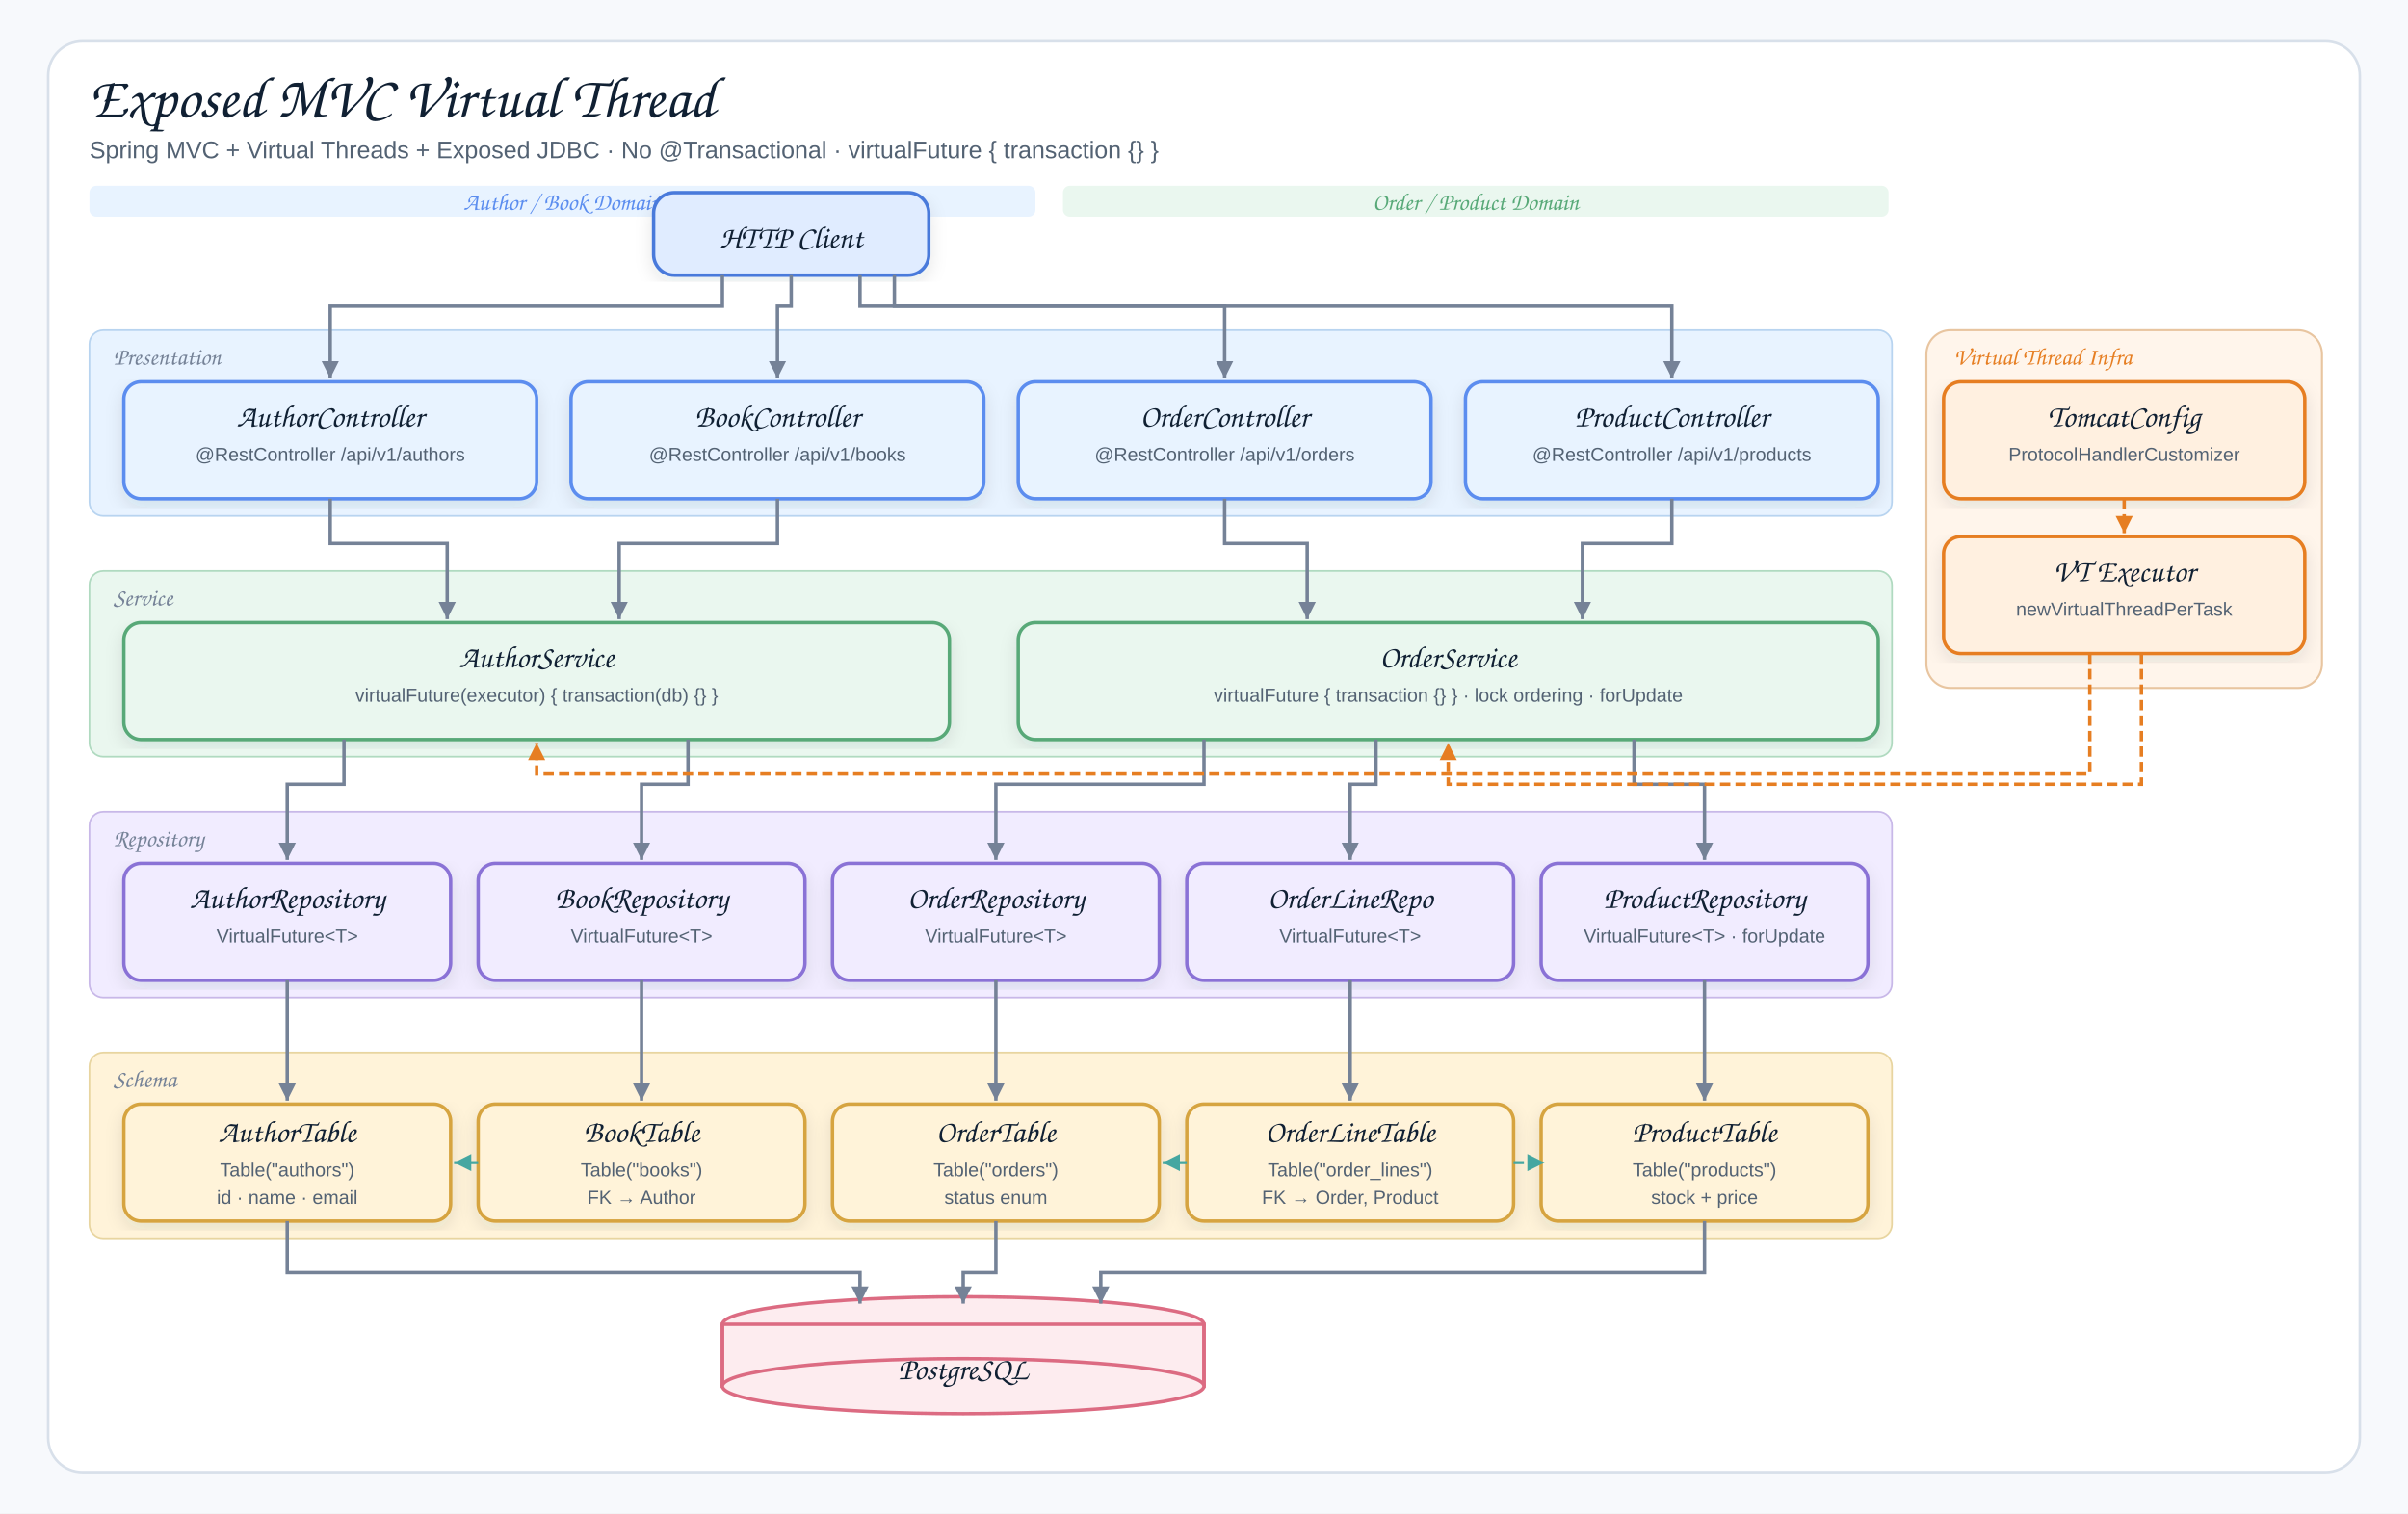
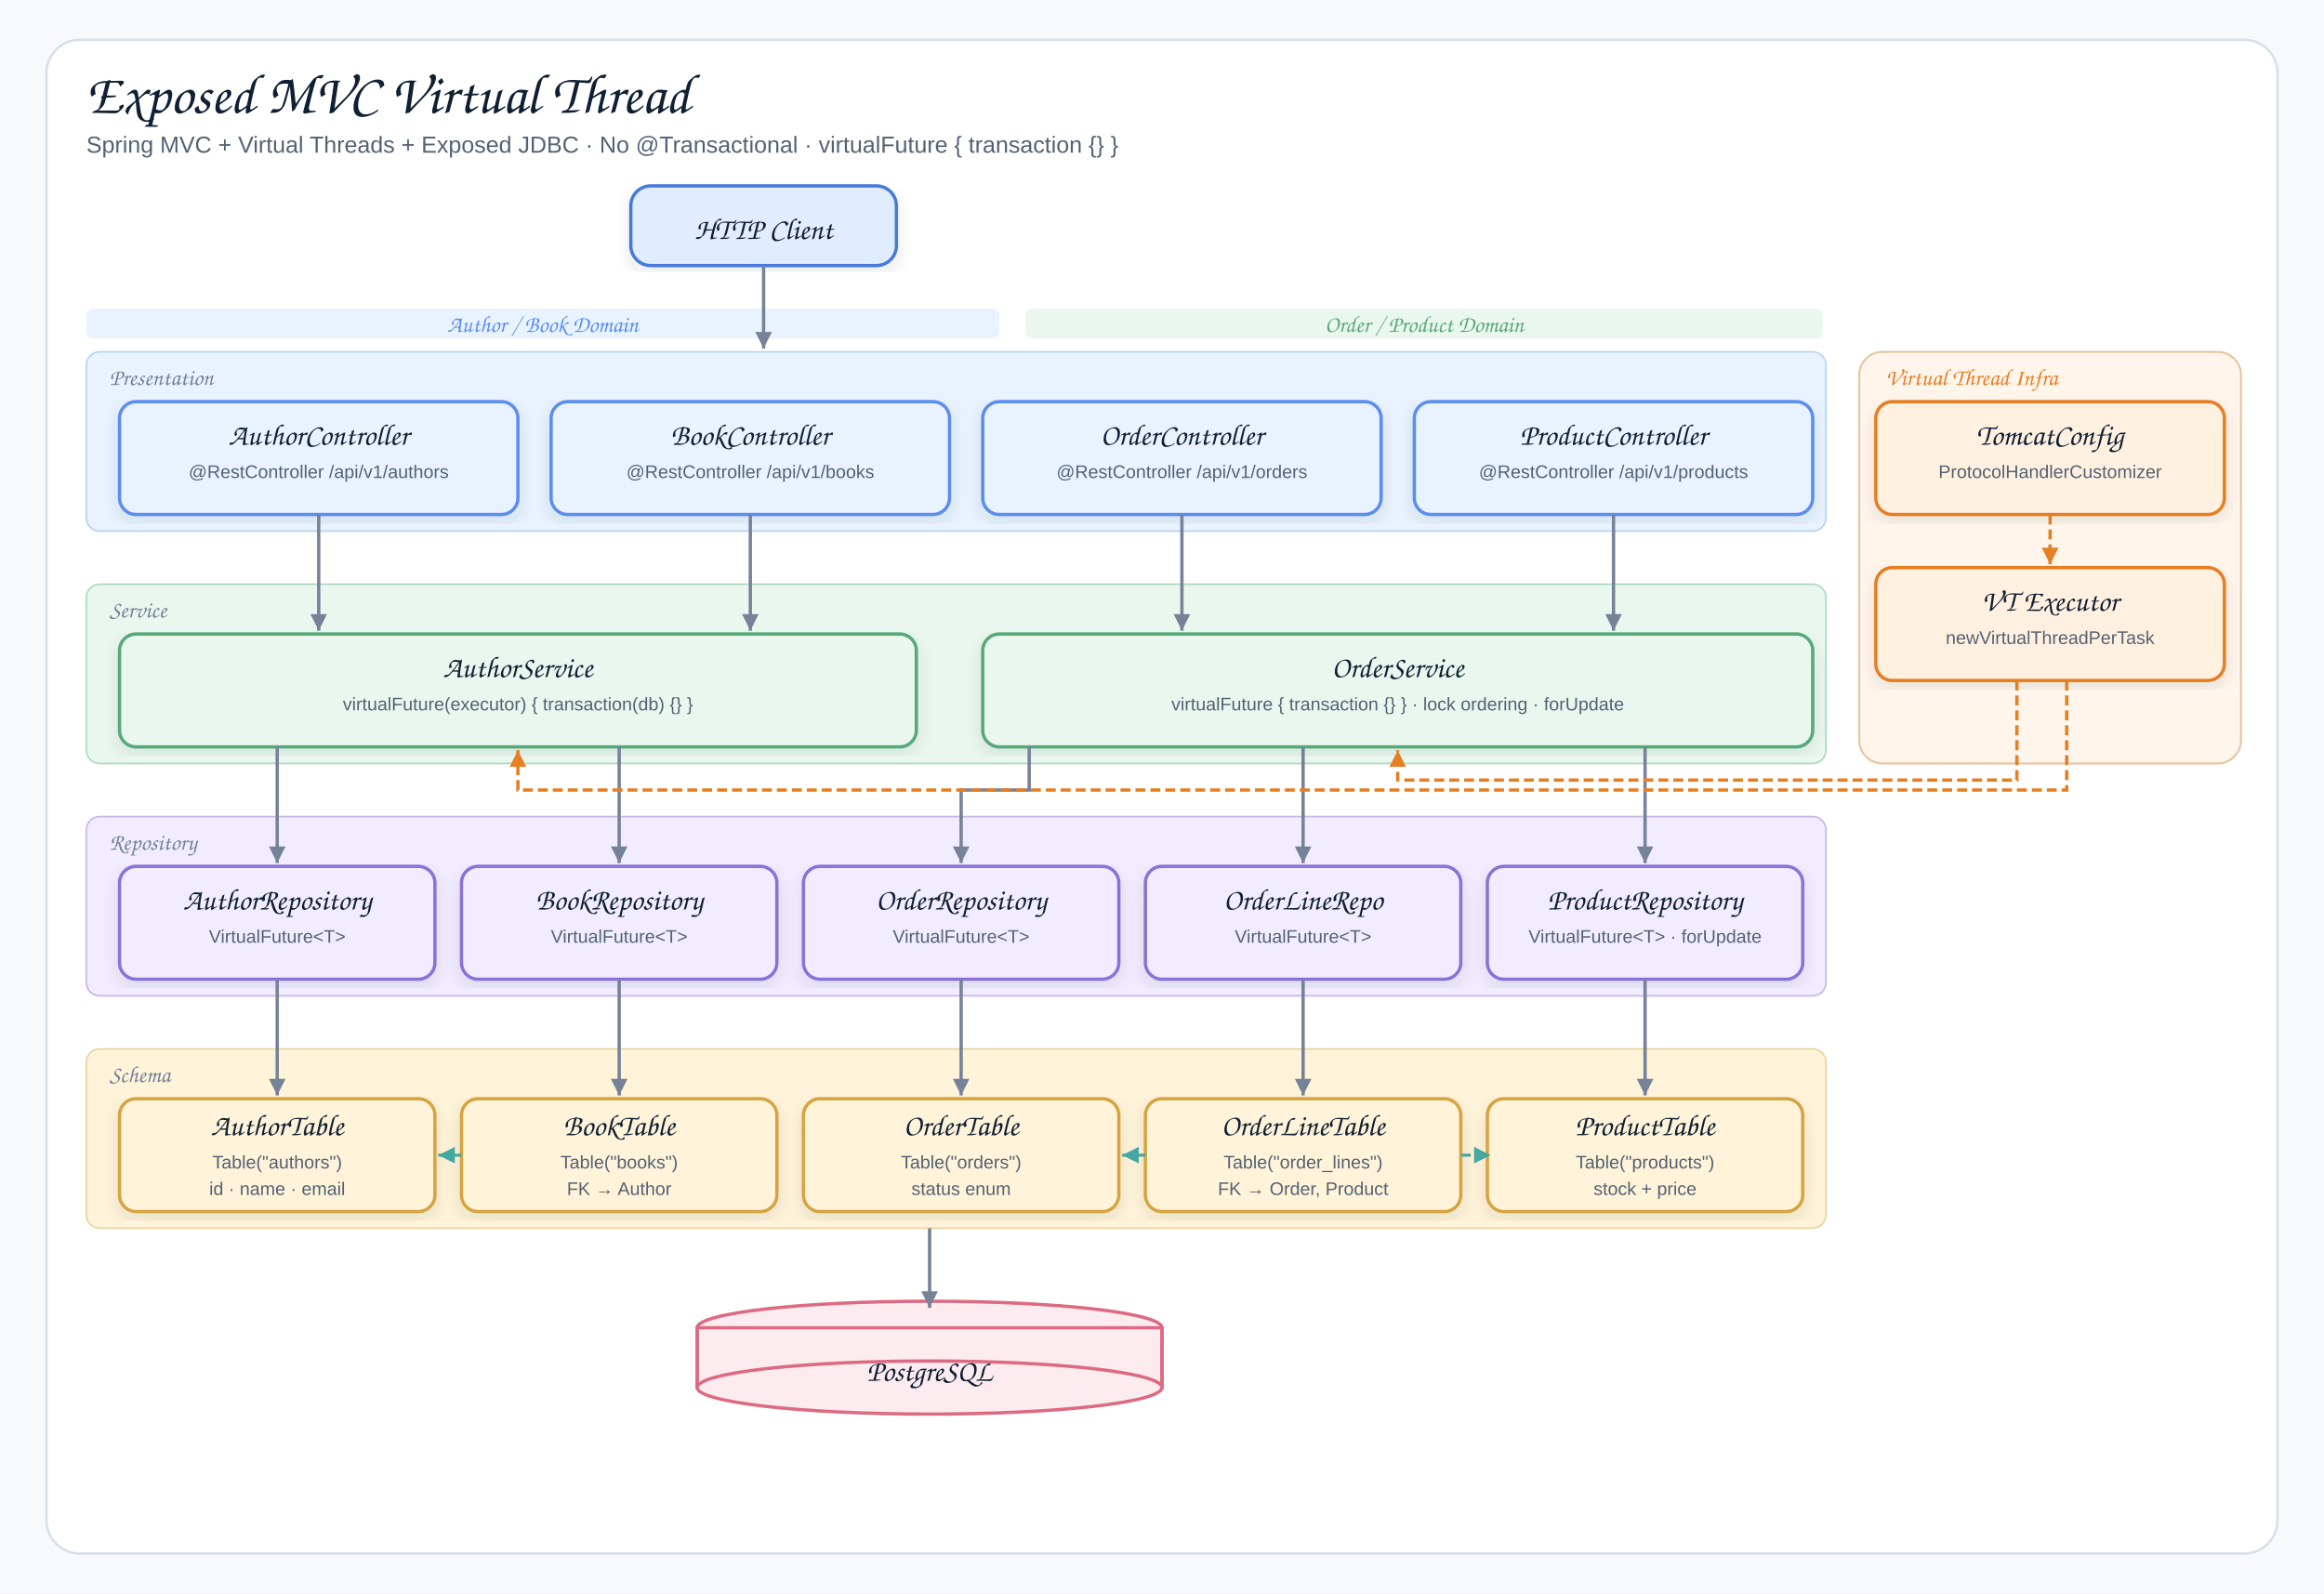
- <svg xmlns="http://www.w3.org/2000/svg" width="1400" height="880" viewBox="0 0 1400 880" role="img" aria-label="Exposed MVC Virtual Thread Architecture">
+ <svg xmlns="http://www.w3.org/2000/svg" width="1400" height="960" viewBox="0 0 1400 960" role="img" aria-label="Exposed MVC Virtual Thread Architecture">
  <defs>
    <filter id="shadow" x="-8%" y="-8%" width="116%" height="116%">
      <feDropShadow dx="0" dy="4" stdDeviation="5" flood-color="#1f2937" flood-opacity="0.10" />
    </filter>
    <marker id="arrow" markerWidth="14" markerHeight="14" refX="12" refY="7" orient="auto" markerUnits="userSpaceOnUse">
      <path d="M2,2 L12,7 L2,12 Z" fill="#758297" />
    </marker>
    <marker id="arrowOrange" markerWidth="14" markerHeight="14" refX="12" refY="7" orient="auto" markerUnits="userSpaceOnUse">
      <path d="M2,2 L12,7 L2,12 Z" fill="#E67E22" />
    </marker>
    <marker id="arrowFK" markerWidth="14" markerHeight="14" refX="12" refY="7" orient="auto" markerUnits="userSpaceOnUse">
      <path d="M2,2 L12,7 L2,12 Z" fill="#45A7A1" />
    </marker>
    <style>
    .canvas{fill:#f7f9fc}.frame{fill:#fff;stroke:#d8e0ea;stroke-width:1.5}
    .title{font-family:"Architects Daughter","Comic Sans MS",cursive;font-size:34px;fill:#102033}
    .subtitle{font-family:"Comic Sans MS","Comic Neue",Arial,sans-serif;font-size:14px;fill:#536273}
    .label{font-family:"Architects Daughter","Comic Sans MS",cursive;font-size:18px;fill:#102033}
    .mono{font-family:"Comic Sans MS","Comic Neue",Arial,sans-serif;font-size:11px;fill:#536273}
    .bandlabel{font-family:"Architects Daughter","Comic Sans MS",cursive;font-size:14px;fill:#758297}
    .card{stroke-width:2;filter:url(#shadow)}
    .line{stroke:#758297;stroke-width:2;fill:none;marker-end:url(#arrow)}
    .vtline{stroke:#E67E22;stroke-width:2;fill:none;marker-end:url(#arrowOrange);stroke-dasharray:6,3}
    .fkline{stroke:#45A7A1;stroke-width:1.8;fill:none;marker-end:url(#arrowFK);stroke-dasharray:6,3}
  </style>
  </defs>
-   <rect class="canvas" width="1400" height="880" />
-   <rect class="frame" x="28" y="24" width="1344" height="832" rx="20" />
+   <rect class="canvas" width="1400" height="960" />
+   <rect class="frame" x="28" y="24" width="1344" height="912" rx="20" />
  <text class="title" x="52" y="68">Exposed MVC Virtual Thread</text>
  <text class="subtitle" x="52" y="92">Spring MVC + Virtual Threads + Exposed JDBC · No @Transactional · virtualFuture { transaction {} }</text>
-   <rect x="52" y="108" width="550" height="18" rx="4" fill="#E8F3FF" stroke="none" />
-   <text class="bandlabel" x="327" y="122" text-anchor="middle" style="fill:#5B8DEF">Author / Book Domain</text>
-   <rect x="618" y="108" width="480" height="18" rx="4" fill="#EAF7EF" stroke="none" />
-   <text class="bandlabel" x="858" y="122" text-anchor="middle" style="fill:#58A978">Order / Product Domain</text>
  <g transform="translate(380,112)">
    <rect class="card" x="0" y="0" width="160" height="48" rx="12" fill="#E0ECFF" stroke="#4A7ADB" />
    <text class="label" x="80" y="32" text-anchor="middle">HTTP Client</text>
  </g>
-   <rect x="52" y="192" width="1048" height="108" rx="8" fill="#E8F3FF" stroke="#B8D4F0" stroke-width="1" />
-   <text class="bandlabel" x="66" y="212">Presentation</text>
-   <g transform="translate(72,222)">
+   <rect x="52" y="186" width="550" height="18" rx="4" fill="#E8F3FF" stroke="none" />
+   <text class="bandlabel" x="327" y="200" text-anchor="middle" style="fill:#5B8DEF">Author / Book Domain</text>
+   <rect x="618" y="186" width="480" height="18" rx="4" fill="#EAF7EF" stroke="none" />
+   <text class="bandlabel" x="858" y="200" text-anchor="middle" style="fill:#58A978">Order / Product Domain</text>
+   <rect x="52" y="212" width="1048" height="108" rx="8" fill="#E8F3FF" stroke="#B8D4F0" stroke-width="1" />
+   <text class="bandlabel" x="66" y="232">Presentation</text>
+   <g transform="translate(72,242)">
    <rect class="card" x="0" y="0" width="240" height="68" rx="10" fill="#E8F3FF" stroke="#5B8DEF" />
    <text class="label" x="120" y="26" text-anchor="middle">AuthorController</text>
    <text class="mono" x="120" y="46" text-anchor="middle">@RestController /api/v1/authors</text>
  </g>
-   <g transform="translate(332,222)">
+   <g transform="translate(332,242)">
    <rect class="card" x="0" y="0" width="240" height="68" rx="10" fill="#E8F3FF" stroke="#5B8DEF" />
    <text class="label" x="120" y="26" text-anchor="middle">BookController</text>
    <text class="mono" x="120" y="46" text-anchor="middle">@RestController /api/v1/books</text>
  </g>
-   <g transform="translate(592,222)">
+   <g transform="translate(592,242)">
    <rect class="card" x="0" y="0" width="240" height="68" rx="10" fill="#E8F3FF" stroke="#5B8DEF" />
    <text class="label" x="120" y="26" text-anchor="middle">OrderController</text>
    <text class="mono" x="120" y="46" text-anchor="middle">@RestController /api/v1/orders</text>
  </g>
-   <g transform="translate(852,222)">
+   <g transform="translate(852,242)">
    <rect class="card" x="0" y="0" width="240" height="68" rx="10" fill="#E8F3FF" stroke="#5B8DEF" />
    <text class="label" x="120" y="26" text-anchor="middle">ProductController</text>
    <text class="mono" x="120" y="46" text-anchor="middle">@RestController /api/v1/products</text>
  </g>
-   <rect x="52" y="332" width="1048" height="108" rx="8" fill="#EAF7EF" stroke="#B0DAC0" stroke-width="1" />
-   <text class="bandlabel" x="66" y="352">Service</text>
-   <g transform="translate(72,362)">
+   <rect x="52" y="352" width="1048" height="108" rx="8" fill="#EAF7EF" stroke="#B0DAC0" stroke-width="1" />
+   <text class="bandlabel" x="66" y="372">Service</text>
+   <g transform="translate(72,382)">
    <rect class="card" x="0" y="0" width="480" height="68" rx="10" fill="#EAF7EF" stroke="#58A978" />
    <text class="label" x="240" y="26" text-anchor="middle">AuthorService</text>
    <text class="mono" x="240" y="46" text-anchor="middle">virtualFuture(executor) { transaction(db) {} }</text>
  </g>
-   <g transform="translate(592,362)">
+   <g transform="translate(592,382)">
    <rect class="card" x="0" y="0" width="500" height="68" rx="10" fill="#EAF7EF" stroke="#58A978" />
    <text class="label" x="250" y="26" text-anchor="middle">OrderService</text>
    <text class="mono" x="250" y="46" text-anchor="middle">virtualFuture { transaction {} } · lock ordering · forUpdate</text>
  </g>
-   <rect x="1120" y="192" width="230" height="208" rx="14" fill="#FFF5EB" stroke="#E8C5A0" stroke-width="1.2" />
-   <text class="bandlabel" x="1136" y="212" style="fill:#E67E22">Virtual Thread Infra</text>
-   <g transform="translate(1130,222)">
+   <rect x="1120" y="212" width="230" height="248" rx="14" fill="#FFF5EB" stroke="#E8C5A0" stroke-width="1.2" />
+   <text class="bandlabel" x="1136" y="232" style="fill:#E67E22">Virtual Thread Infra</text>
+   <g transform="translate(1130,242)">
    <rect class="card" x="0" y="0" width="210" height="68" rx="10" fill="#FFF0E0" stroke="#E67E22" />
    <text class="label" x="105" y="26" text-anchor="middle">TomcatConfig</text>
    <text class="mono" x="105" y="46" text-anchor="middle">ProtocolHandlerCustomizer</text>
  </g>
-   <g transform="translate(1130,312)">
+   <g transform="translate(1130,342)">
    <rect class="card" x="0" y="0" width="210" height="68" rx="10" fill="#FFF0E0" stroke="#E67E22" />
    <text class="label" x="105" y="26" text-anchor="middle">VT Executor</text>
    <text class="mono" x="105" y="46" text-anchor="middle">newVirtualThreadPerTask</text>
  </g>
-   <rect x="52" y="472" width="1048" height="108" rx="8" fill="#F1ECFF" stroke="#C8B8E8" stroke-width="1" />
-   <text class="bandlabel" x="66" y="492">Repository</text>
-   <g transform="translate(72,502)">
+   <rect x="52" y="492" width="1048" height="108" rx="8" fill="#F1ECFF" stroke="#C8B8E8" stroke-width="1" />
+   <text class="bandlabel" x="66" y="512">Repository</text>
+   <g transform="translate(72,522)">
    <rect class="card" x="0" y="0" width="190" height="68" rx="10" fill="#F1ECFF" stroke="#8A72D6" />
    <text class="label" x="95" y="26" text-anchor="middle">AuthorRepository</text>
    <text class="mono" x="95" y="46" text-anchor="middle">VirtualFuture&lt;T&gt;</text>
  </g>
-   <g transform="translate(278,502)">
+   <g transform="translate(278,522)">
    <rect class="card" x="0" y="0" width="190" height="68" rx="10" fill="#F1ECFF" stroke="#8A72D6" />
    <text class="label" x="95" y="26" text-anchor="middle">BookRepository</text>
    <text class="mono" x="95" y="46" text-anchor="middle">VirtualFuture&lt;T&gt;</text>
  </g>
-   <g transform="translate(484,502)">
+   <g transform="translate(484,522)">
    <rect class="card" x="0" y="0" width="190" height="68" rx="10" fill="#F1ECFF" stroke="#8A72D6" />
    <text class="label" x="95" y="26" text-anchor="middle">OrderRepository</text>
    <text class="mono" x="95" y="46" text-anchor="middle">VirtualFuture&lt;T&gt;</text>
  </g>
-   <g transform="translate(690,502)">
+   <g transform="translate(690,522)">
    <rect class="card" x="0" y="0" width="190" height="68" rx="10" fill="#F1ECFF" stroke="#8A72D6" />
    <text class="label" x="95" y="26" text-anchor="middle">OrderLineRepo</text>
    <text class="mono" x="95" y="46" text-anchor="middle">VirtualFuture&lt;T&gt;</text>
  </g>
-   <g transform="translate(896,502)">
+   <g transform="translate(896,522)">
    <rect class="card" x="0" y="0" width="190" height="68" rx="10" fill="#F1ECFF" stroke="#8A72D6" />
    <text class="label" x="95" y="26" text-anchor="middle">ProductRepository</text>
    <text class="mono" x="95" y="46" text-anchor="middle">VirtualFuture&lt;T&gt; · forUpdate</text>
  </g>
-   <rect x="52" y="612" width="1048" height="108" rx="8" fill="#FFF3D9" stroke="#E8D5A0" stroke-width="1" />
-   <text class="bandlabel" x="66" y="632">Schema</text>
-   <g transform="translate(72,642)">
+   <rect x="52" y="632" width="1048" height="108" rx="8" fill="#FFF3D9" stroke="#E8D5A0" stroke-width="1" />
+   <text class="bandlabel" x="66" y="652">Schema</text>
+   <g transform="translate(72,662)">
    <rect class="card" x="0" y="0" width="190" height="68" rx="10" fill="#FFF3D9" stroke="#D6A441" />
    <text class="label" x="95" y="22" text-anchor="middle">AuthorTable</text>
    <text class="mono" x="95" y="42" text-anchor="middle">Table("authors")</text>
    <text class="mono" x="95" y="58" text-anchor="middle">id · name · email</text>
  </g>
-   <g transform="translate(278,642)">
+   <g transform="translate(278,662)">
    <rect class="card" x="0" y="0" width="190" height="68" rx="10" fill="#FFF3D9" stroke="#D6A441" />
    <text class="label" x="95" y="22" text-anchor="middle">BookTable</text>
    <text class="mono" x="95" y="42" text-anchor="middle">Table("books")</text>
    <text class="mono" x="95" y="58" text-anchor="middle">FK → Author</text>
  </g>
-   <g transform="translate(484,642)">
+   <g transform="translate(484,662)">
    <rect class="card" x="0" y="0" width="190" height="68" rx="10" fill="#FFF3D9" stroke="#D6A441" />
    <text class="label" x="95" y="22" text-anchor="middle">OrderTable</text>
    <text class="mono" x="95" y="42" text-anchor="middle">Table("orders")</text>
    <text class="mono" x="95" y="58" text-anchor="middle">status enum</text>
  </g>
-   <g transform="translate(690,642)">
+   <g transform="translate(690,662)">
    <rect class="card" x="0" y="0" width="190" height="68" rx="10" fill="#FFF3D9" stroke="#D6A441" />
    <text class="label" x="95" y="22" text-anchor="middle">OrderLineTable</text>
    <text class="mono" x="95" y="42" text-anchor="middle">Table("order_lines")</text>
    <text class="mono" x="95" y="58" text-anchor="middle">FK → Order, Product</text>
  </g>
-   <g transform="translate(896,642)">
+   <g transform="translate(896,662)">
    <rect class="card" x="0" y="0" width="190" height="68" rx="10" fill="#FFF3D9" stroke="#D6A441" />
    <text class="label" x="95" y="22" text-anchor="middle">ProductTable</text>
    <text class="mono" x="95" y="42" text-anchor="middle">Table("products")</text>
    <text class="mono" x="95" y="58" text-anchor="middle">stock + price</text>
  </g>
-   <g transform="translate(420,760)">
+   <g transform="translate(420,790)">
    <ellipse cx="140" cy="10" rx="140" ry="16" fill="#FDECEF" stroke="#DC6B82" stroke-width="2" />
    <rect x="0" y="10" width="280" height="36" fill="#FDECEF" stroke="#DC6B82" stroke-width="2" />
    <line x1="0" y1="10" x2="0" y2="46" stroke="#DC6B82" stroke-width="2" />
    <line x1="280" y1="10" x2="280" y2="46" stroke="#DC6B82" stroke-width="2" />
    <ellipse cx="140" cy="46" rx="140" ry="16" fill="#FDECEF" stroke="#DC6B82" stroke-width="2" />
    <text class="label" x="140" y="42" text-anchor="middle">PostgreSQL</text>
  </g>
-   <path class="line" d="M420,160 L420,178 L192,178 L192,220" />
-   <path class="line" d="M460,160 L460,178 L452,178 L452,220" />
-   <path class="line" d="M500,160 L500,178 L712,178 L712,220" />
-   <path class="line" d="M520,160 L520,178 L972,178 L972,220" />
-   <path class="line" d="M192,290 L192,316 L260,316 L260,360" />
-   <path class="line" d="M452,290 L452,316 L360,316 L360,360" />
-   <path class="line" d="M712,290 L712,316 L760,316 L760,360" />
-   <path class="line" d="M972,290 L972,316 L920,316 L920,360" />
-   <path class="line" d="M200,430 L200,456 L167,456 L167,500" />
-   <path class="line" d="M400,430 L400,456 L373,456 L373,500" />
-   <path class="line" d="M700,430 L700,456 L579,456 L579,500" />
-   <path class="line" d="M800,430 L800,456 L785,456 L785,500" />
-   <path class="line" d="M950,430 L950,456 L991,456 L991,500" />
-   <path class="line" d="M167,570 L167,640" />
-   <path class="line" d="M373,570 L373,640" />
-   <path class="line" d="M579,570 L579,640" />
-   <path class="line" d="M785,570 L785,640" />
-   <path class="line" d="M991,570 L991,640" />
-   <path class="fkline" d="M278,676 L264,676" />
-   <path class="fkline" d="M690,676 L676,676" />
-   <path class="fkline" d="M880,676 L898,676" />
-   <path class="line" d="M167,710 L167,740 L500,740 L500,758" />
-   <path class="line" d="M579,710 L579,740 L560,740 L560,758" />
-   <path class="line" d="M991,710 L991,740 L640,740 L640,758" />
-   <path class="vtline" d="M1235,290 L1235,310" />
-   <path class="vtline" d="M1215,380 L1215,450 L312,450 L312,432" />
-   <path class="vtline" d="M1245,380 L1245,456 L842,456 L842,432" />
+   <path class="line" d="M460,160 L460,210" />
+   <path class="line" d="M192,310 L192,380" />
+   <path class="line" d="M452,310 L452,380" />
+   <path class="line" d="M712,310 L712,380" />
+   <path class="line" d="M972,310 L972,380" />
+   <path class="line" d="M167,450 L167,520" />
+   <path class="line" d="M373,450 L373,520" />
+   <path class="line" d="M620,450 L620,476 L579,476 L579,520" />
+   <path class="line" d="M785,450 L785,520" />
+   <path class="line" d="M991,450 L991,520" />
+   <path class="line" d="M167,590 L167,660" />
+   <path class="line" d="M373,590 L373,660" />
+   <path class="line" d="M579,590 L579,660" />
+   <path class="line" d="M785,590 L785,660" />
+   <path class="line" d="M991,590 L991,660" />
+   <path class="fkline" d="M278,696 L264,696" />
+   <path class="fkline" d="M690,696 L676,696" />
+   <path class="fkline" d="M880,696 L898,696" />
+   <path class="line" d="M560,740 L560,788" />
+   <path class="vtline" d="M1235,310 L1235,340" />
+   <path class="vtline" d="M1215,410 L1215,470 L842,470 L842,452" />
+   <path class="vtline" d="M1245,410 L1245,476 L312,476 L312,452" />
</svg>
